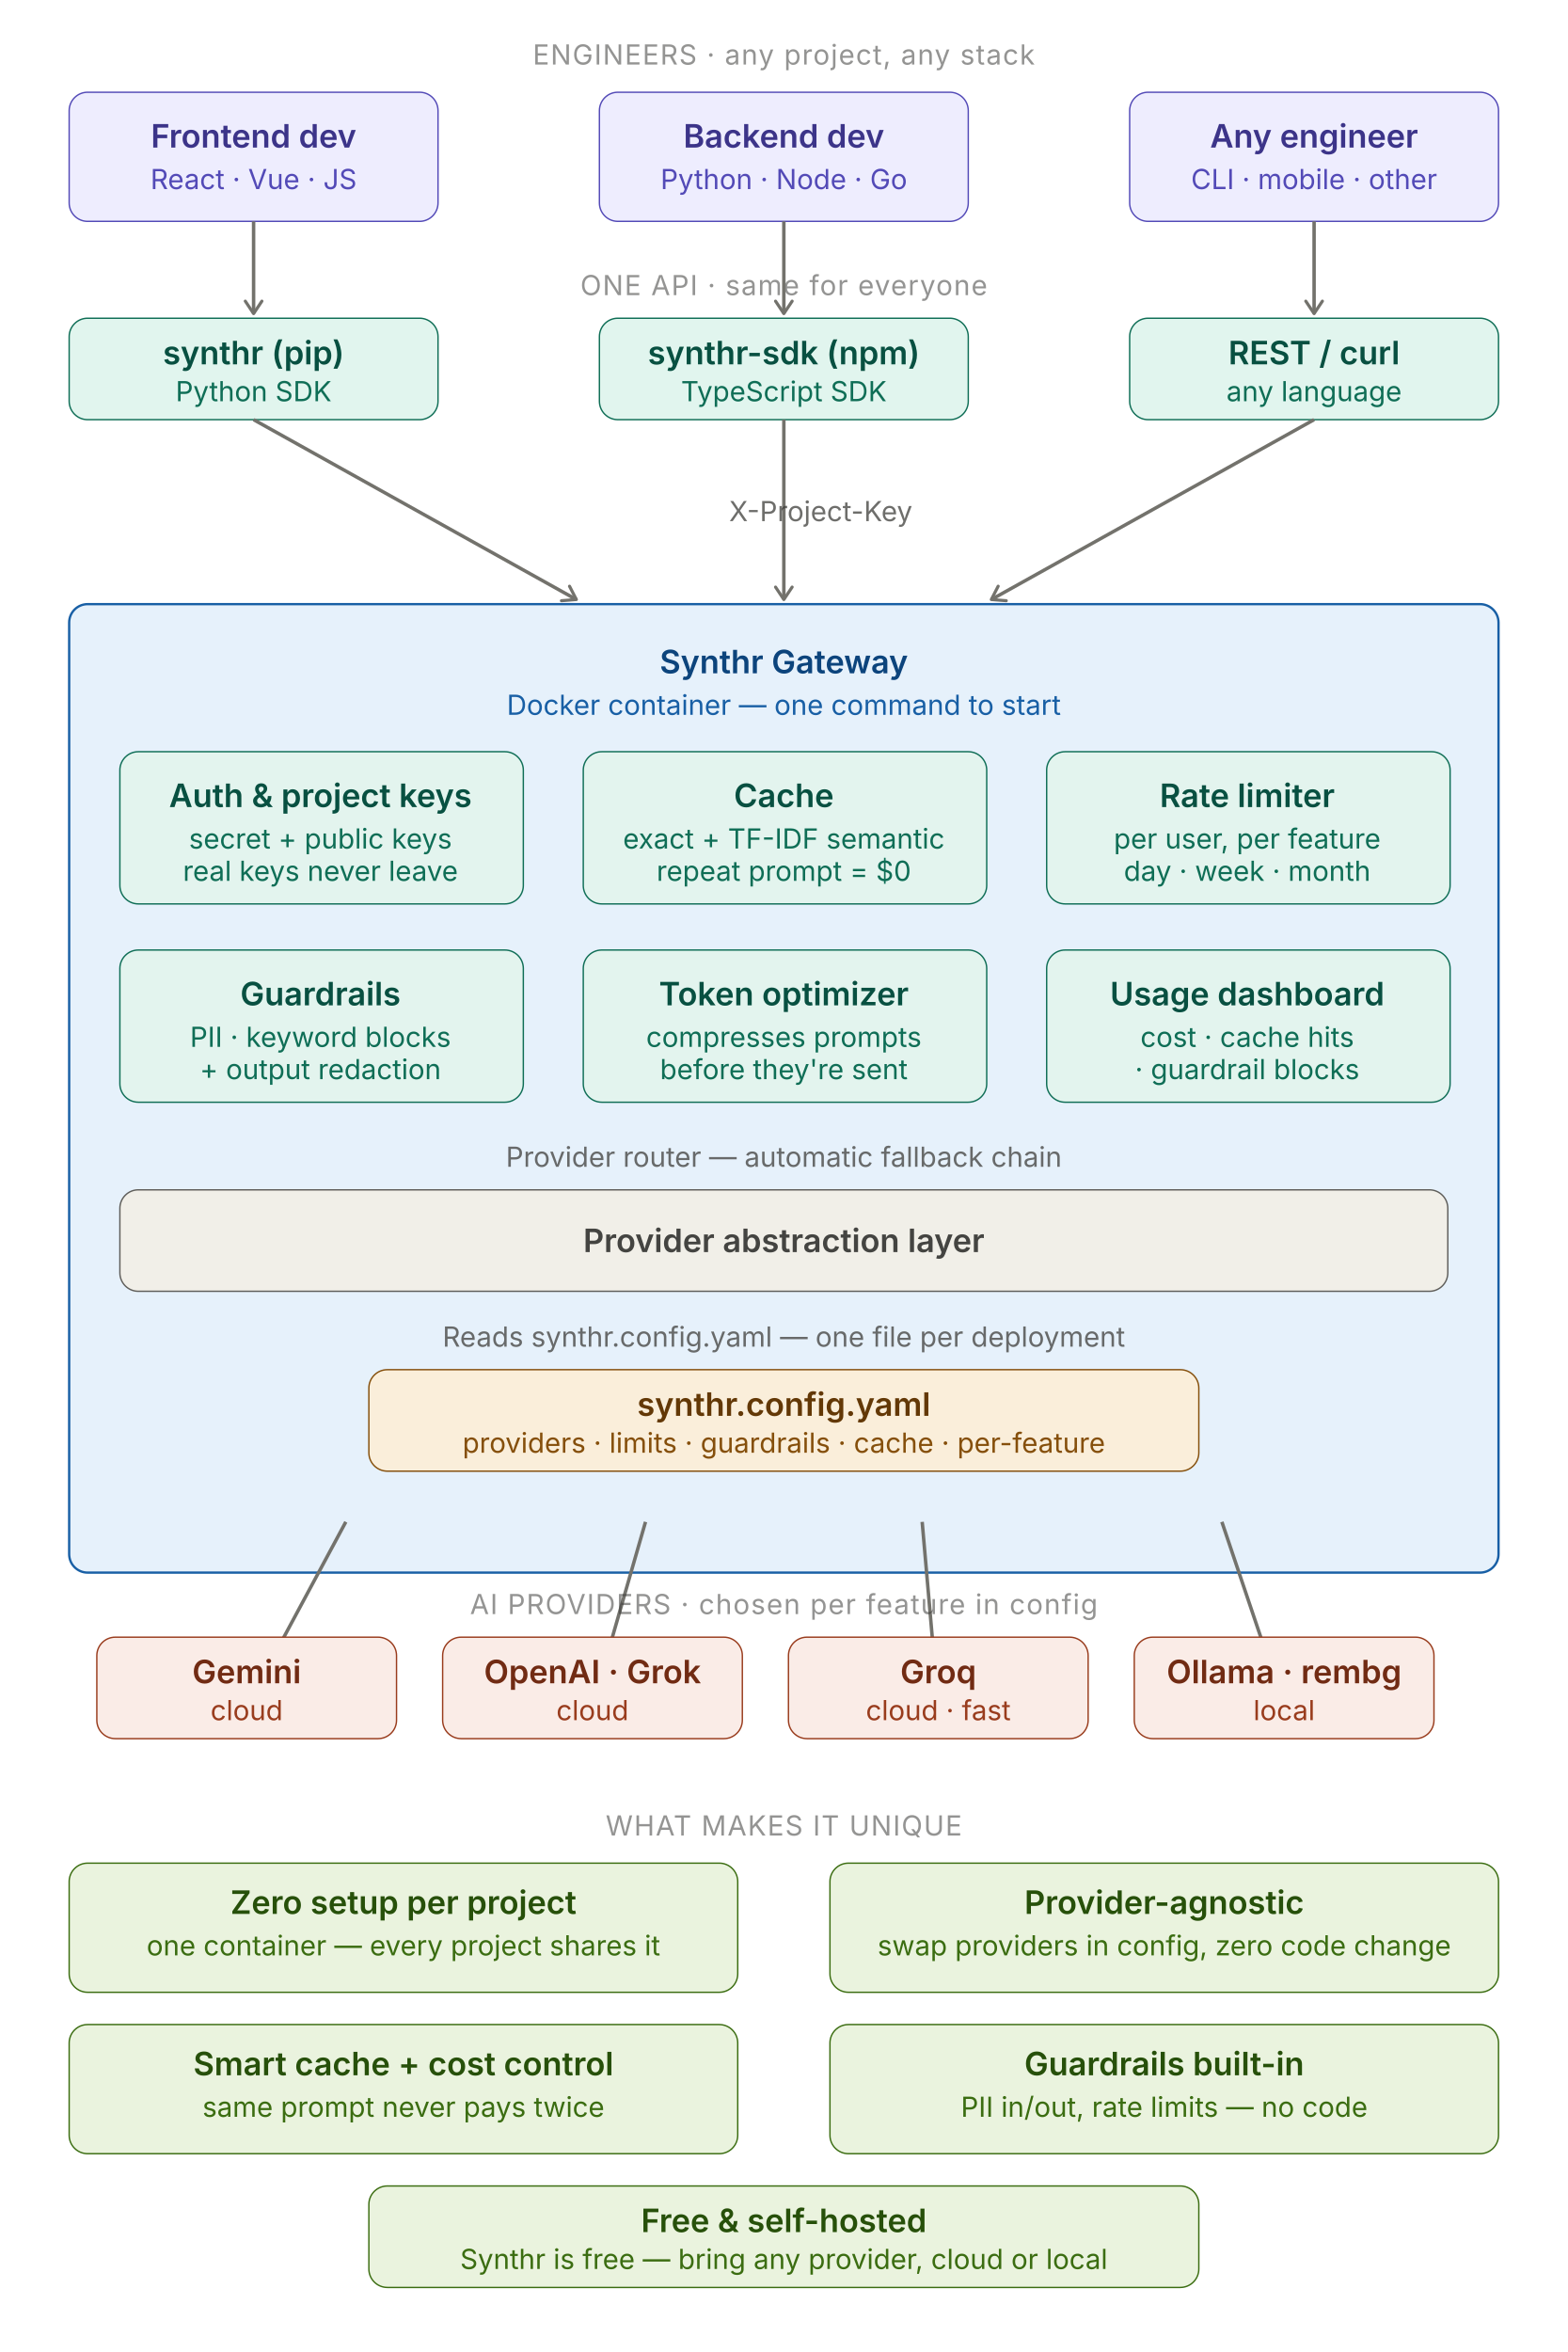
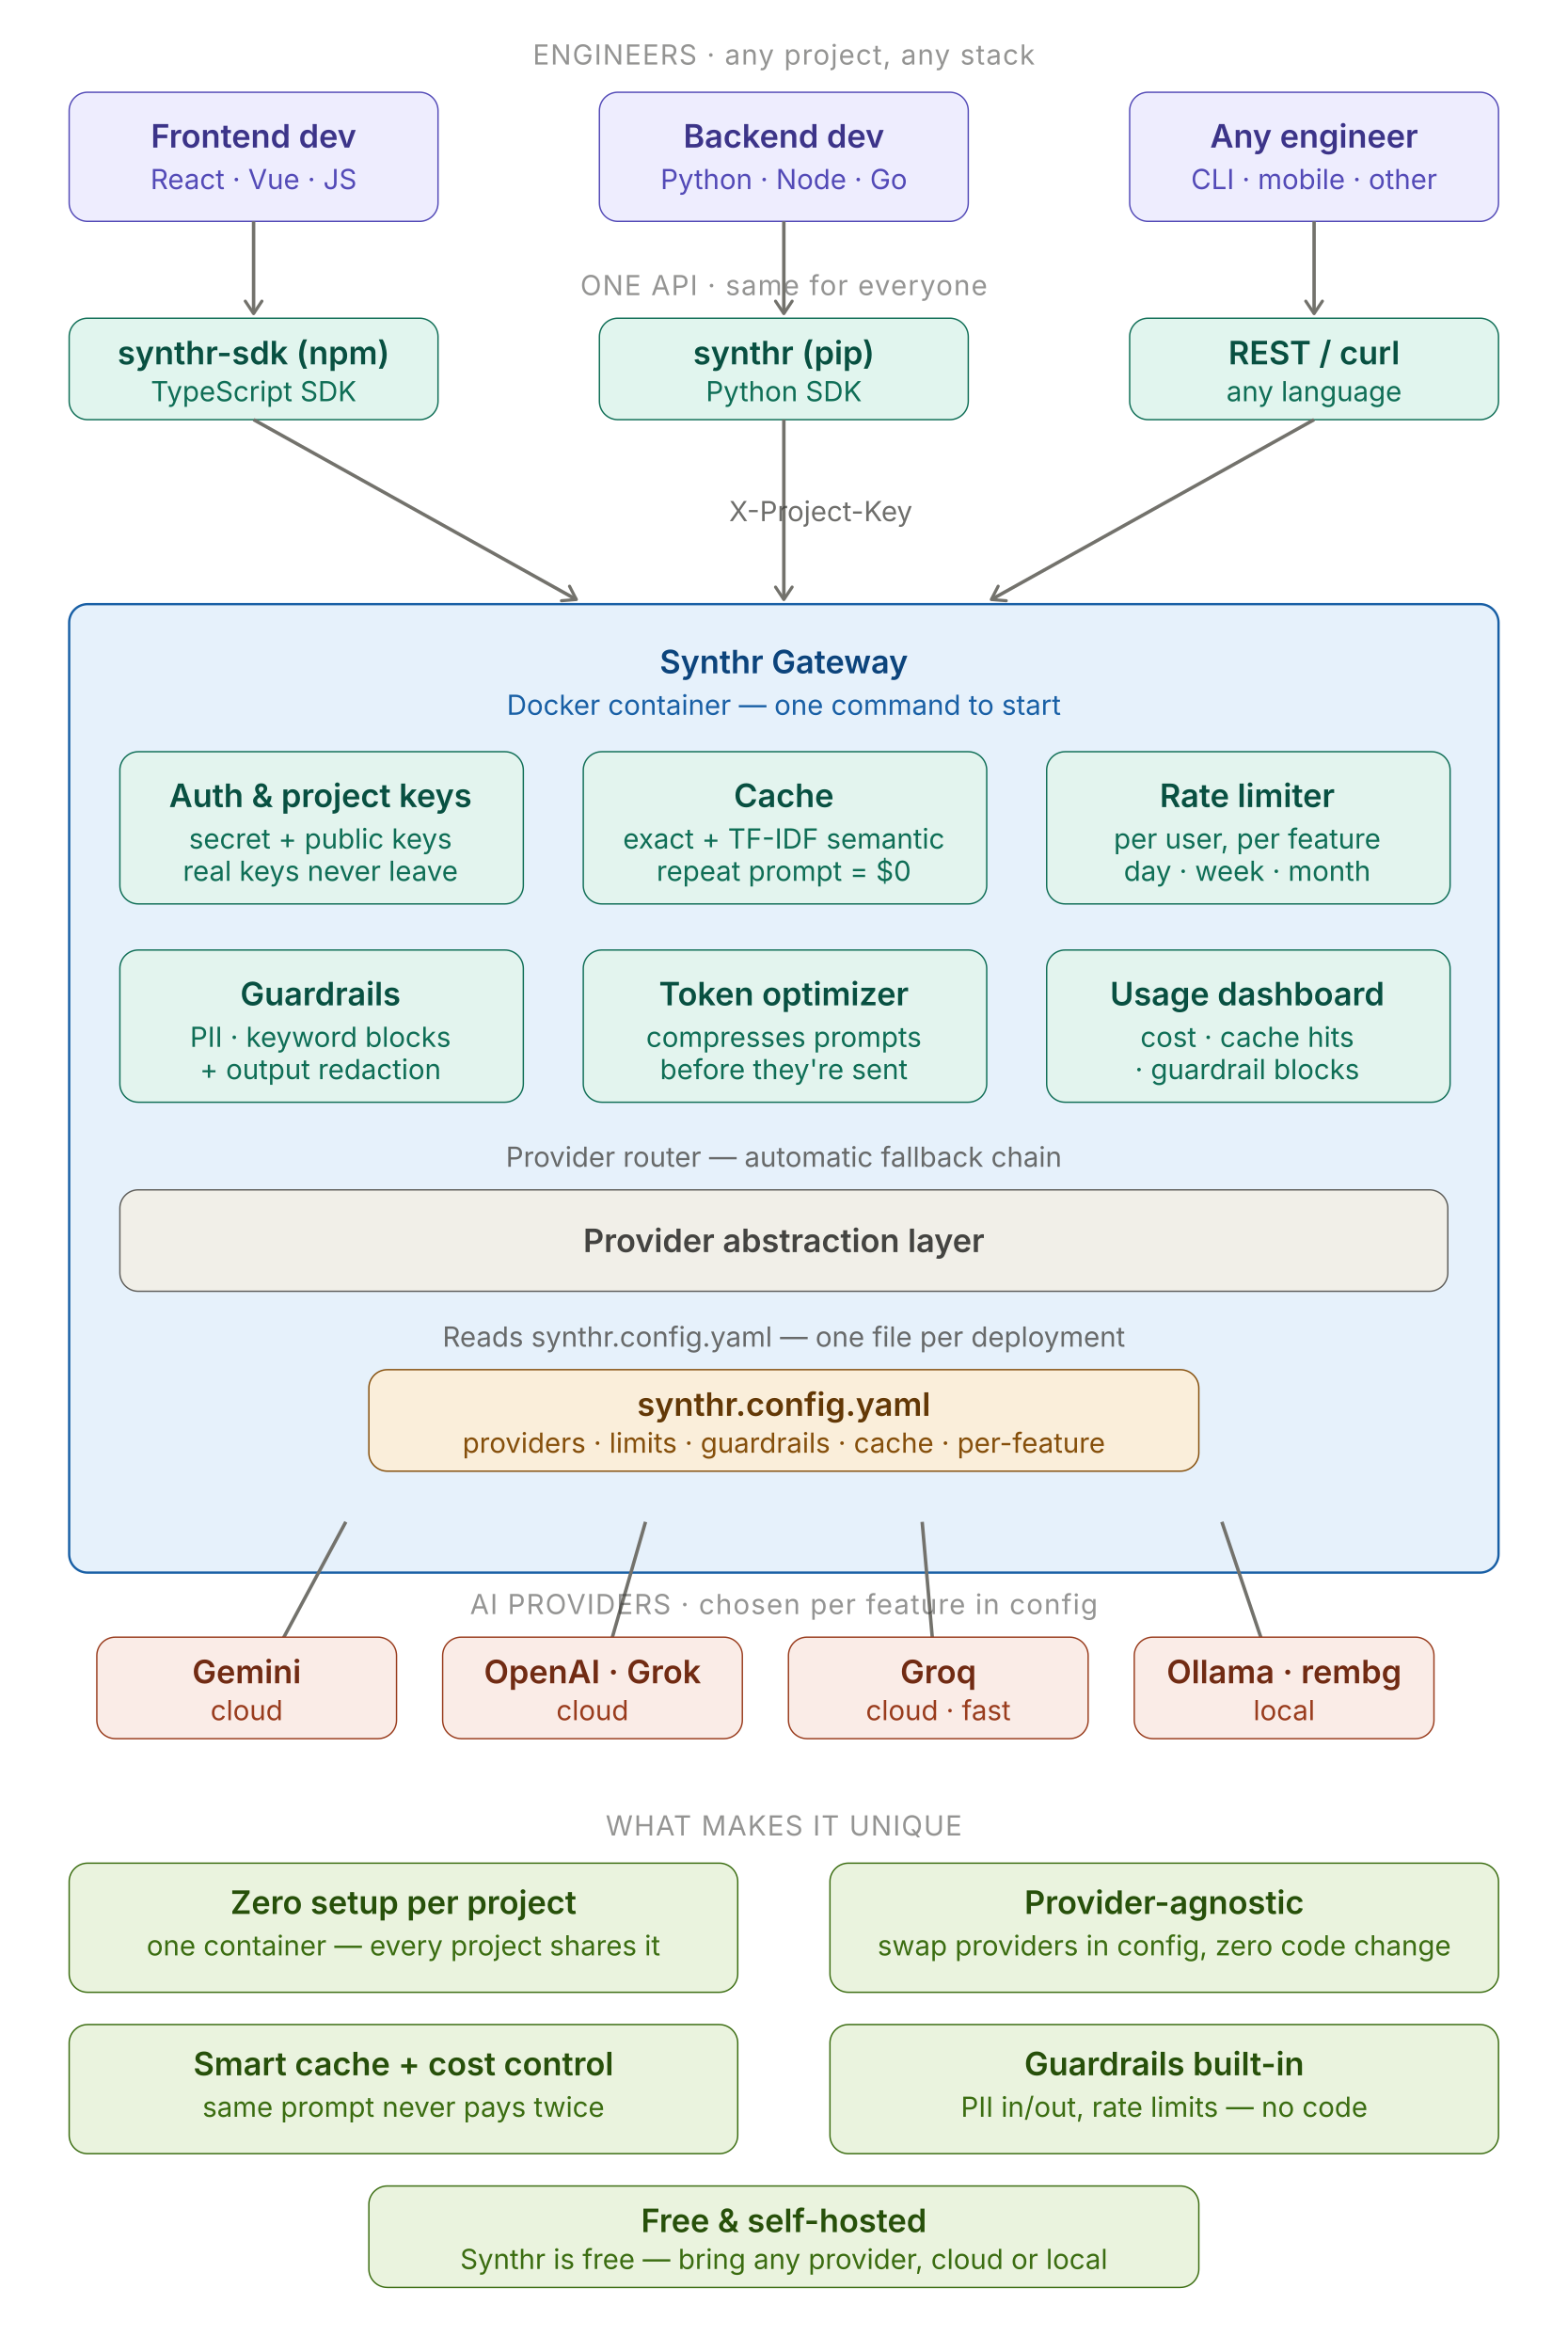
<svg xmlns="http://www.w3.org/2000/svg" width="100%" viewBox="0 0 680 1020" role="img" font-family="-apple-system, system-ui, 'Segoe UI', sans-serif">
  <defs>
    <marker id="arrow" viewBox="0 0 10 10" refX="8" refY="5" markerWidth="6" markerHeight="6" orient="auto-start-reverse">
      <path d="M2 1L8 5L2 9" fill="none" stroke="#73726c" stroke-width="1.5" stroke-linecap="round" stroke-linejoin="round" />
    </marker>
    <style>
      .sec  { fill:#3d3d3a; opacity:.55; font-size:12px; text-anchor:middle; letter-spacing:.04em; }
      .cap  { fill:#3d3d3a; opacity:.75; font-size:12px; text-anchor:middle; }
      rect  { rx:8; }
      .client { fill:#eeedfe; stroke:#534ab7; stroke-width:.6; }
      .sdk    { fill:#e1f5ee; stroke:#0f6e56; stroke-width:.6; }
      .gw     { fill:#e6f1fb; stroke:#185fa5; stroke-width:1; }
      .mod    { fill:#e3f4ee; stroke:#0f6e56; stroke-width:.6; }
      .bar    { fill:#f1efe8; stroke:#5f5e5a; stroke-width:.6; }
      .cfg    { fill:#faeeda; stroke:#854f0b; stroke-width:.6; }
      .prov   { fill:#faece7; stroke:#993c1d; stroke-width:.6; }
      .uniq   { fill:#eaf3de; stroke:#3b6d11; stroke-width:.6; }
      .t   { font-size:14px; font-weight:600; text-anchor:middle; }
      .s   { font-size:12px; text-anchor:middle; }
      .ct{fill:#3c3489;} .cs{fill:#534ab7;}
      .st{fill:#085041;} .ss{fill:#0f6e56;}
      .gt{fill:#0c447c;} .gs{fill:#185fa5;}
      .bt{fill:#444441;}
      .cft{fill:#633806;} .cfs{fill:#854f0b;}
      .pt{fill:#712b13;} .ps{fill:#993c1d;}
      .ut{fill:#27500a;} .us{fill:#3b6d11;}
      line { stroke:#73726c; stroke-width:1.5; }
    </style>
  </defs>
  <text class="sec" x="340" y="28">ENGINEERS · any project, any stack</text>
  <rect class="client" x="30" y="40" width="160" height="56" />
  <text class="t ct" x="110" y="64">Frontend dev</text>
  <text class="s cs" x="110" y="82">React · Vue · JS</text>
  <rect class="client" x="260" y="40" width="160" height="56" />
  <text class="t ct" x="340" y="64">Backend dev</text>
  <text class="s cs" x="340" y="82">Python · Node · Go</text>
  <rect class="client" x="490" y="40" width="160" height="56" />
  <text class="t ct" x="570" y="64">Any engineer</text>
  <text class="s cs" x="570" y="82">CLI · mobile · other</text>
  <text class="sec" x="340" y="128">ONE API · same for everyone</text>
  <rect class="sdk" x="30" y="138" width="160" height="44" />
-   <text class="t st" x="110" y="158">synthr (pip)</text>
-   <text class="s ss" x="110" y="174">Python SDK</text>
+   <text class="t st" x="110" y="158">synthr-sdk (npm)</text>
+   <text class="s ss" x="110" y="174">TypeScript SDK</text>
  <rect class="sdk" x="260" y="138" width="160" height="44" />
-   <text class="t st" x="340" y="158">synthr-sdk (npm)</text>
-   <text class="s ss" x="340" y="174">TypeScript SDK</text>
+   <text class="t st" x="340" y="158">synthr (pip)</text>
+   <text class="s ss" x="340" y="174">Python SDK</text>
  <rect class="sdk" x="490" y="138" width="160" height="44" />
  <text class="t st" x="570" y="158">REST / curl</text>
  <text class="s ss" x="570" y="174">any language</text>
  <line x1="110" y1="96" x2="110" y2="136" marker-end="url(#arrow)" />
  <line x1="340" y1="96" x2="340" y2="136" marker-end="url(#arrow)" />
  <line x1="570" y1="96" x2="570" y2="136" marker-end="url(#arrow)" />
  <line x1="110" y1="182" x2="250" y2="260" marker-end="url(#arrow)" />
  <line x1="340" y1="182" x2="340" y2="260" marker-end="url(#arrow)" />
  <line x1="570" y1="182" x2="430" y2="260" marker-end="url(#arrow)" />
  <text class="cap" x="356" y="226">X-Project-Key</text>
  <rect class="gw" x="30" y="262" width="620" height="420" rx="14" />
  <text class="t gt" x="340" y="292">Synthr Gateway</text>
  <text class="s gs" x="340" y="310">Docker container — one command to start</text>
  <rect class="mod" x="52" y="326" width="175" height="66" />
  <text class="t st" x="139" y="350">Auth &amp; project keys</text>
  <text class="s ss" x="139" y="368">secret + public keys</text>
  <text class="s ss" x="139" y="382">real keys never leave</text>
  <rect class="mod" x="253" y="326" width="175" height="66" />
  <text class="t st" x="340" y="350">Cache</text>
  <text class="s ss" x="340" y="368">exact + TF-IDF semantic</text>
  <text class="s ss" x="340" y="382">repeat prompt = $0</text>
  <rect class="mod" x="454" y="326" width="175" height="66" />
  <text class="t st" x="541" y="350">Rate limiter</text>
  <text class="s ss" x="541" y="368">per user, per feature</text>
  <text class="s ss" x="541" y="382">day · week · month</text>
  <rect class="mod" x="52" y="412" width="175" height="66" />
  <text class="t st" x="139" y="436">Guardrails</text>
  <text class="s ss" x="139" y="454">PII · keyword blocks</text>
  <text class="s ss" x="139" y="468">+ output redaction</text>
  <rect class="mod" x="253" y="412" width="175" height="66" />
  <text class="t st" x="340" y="436">Token optimizer</text>
  <text class="s ss" x="340" y="454">compresses prompts</text>
  <text class="s ss" x="340" y="468">before they're sent</text>
  <rect class="mod" x="454" y="412" width="175" height="66" />
  <text class="t st" x="541" y="436">Usage dashboard</text>
  <text class="s ss" x="541" y="454">cost · cache hits</text>
  <text class="s ss" x="541" y="468">· guardrail blocks</text>
  <text class="cap" x="340" y="506">Provider router — automatic fallback chain</text>
  <rect class="bar" x="52" y="516" width="576" height="44" />
  <text class="t bt" x="340" y="543">Provider abstraction layer</text>
  <text class="cap" x="340" y="584">Reads synthr.config.yaml — one file per deployment</text>
  <rect class="cfg" x="160" y="594" width="360" height="44" />
  <text class="t cft" x="340" y="614">synthr.config.yaml</text>
  <text class="s cfs" x="340" y="630">providers · limits · guardrails · cache · per-feature</text>
  <line x1="150" y1="660" x2="107" y2="740" marker-end="url(#arrow)" />
  <line x1="280" y1="660" x2="257" y2="740" marker-end="url(#arrow)" />
  <line x1="400" y1="660" x2="407" y2="740" marker-end="url(#arrow)" />
  <line x1="530" y1="660" x2="557" y2="740" marker-end="url(#arrow)" />
  <text class="sec" x="340" y="700">AI PROVIDERS · chosen per feature in config</text>
  <rect class="prov" x="42" y="710" width="130" height="44" />
  <text class="t pt" x="107" y="730">Gemini</text>
  <text class="s ps" x="107" y="746">cloud</text>
  <rect class="prov" x="192" y="710" width="130" height="44" />
  <text class="t pt" x="257" y="730">OpenAI · Grok</text>
  <text class="s ps" x="257" y="746">cloud</text>
  <rect class="prov" x="342" y="710" width="130" height="44" />
  <text class="t pt" x="407" y="730">Groq</text>
  <text class="s ps" x="407" y="746">cloud · fast</text>
  <rect class="prov" x="492" y="710" width="130" height="44" />
  <text class="t pt" x="557" y="730">Ollama · rembg</text>
  <text class="s ps" x="557" y="746">local</text>
  <text class="sec" x="340" y="796">WHAT MAKES IT UNIQUE</text>
  <rect class="uniq" x="30" y="808" width="290" height="56" />
  <text class="t ut" x="175" y="830">Zero setup per project</text>
  <text class="s us" x="175" y="848">one container — every project shares it</text>
  <rect class="uniq" x="360" y="808" width="290" height="56" />
  <text class="t ut" x="505" y="830">Provider-agnostic</text>
  <text class="s us" x="505" y="848">swap providers in config, zero code change</text>
  <rect class="uniq" x="30" y="878" width="290" height="56" />
  <text class="t ut" x="175" y="900">Smart cache + cost control</text>
  <text class="s us" x="175" y="918">same prompt never pays twice</text>
  <rect class="uniq" x="360" y="878" width="290" height="56" />
  <text class="t ut" x="505" y="900">Guardrails built-in</text>
  <text class="s us" x="505" y="918">PII in/out, rate limits — no code</text>
  <rect class="uniq" x="160" y="948" width="360" height="44" />
  <text class="t ut" x="340" y="968">Free &amp; self-hosted</text>
  <text class="s us" x="340" y="984">Synthr is free — bring any provider, cloud or local</text>
</svg>
